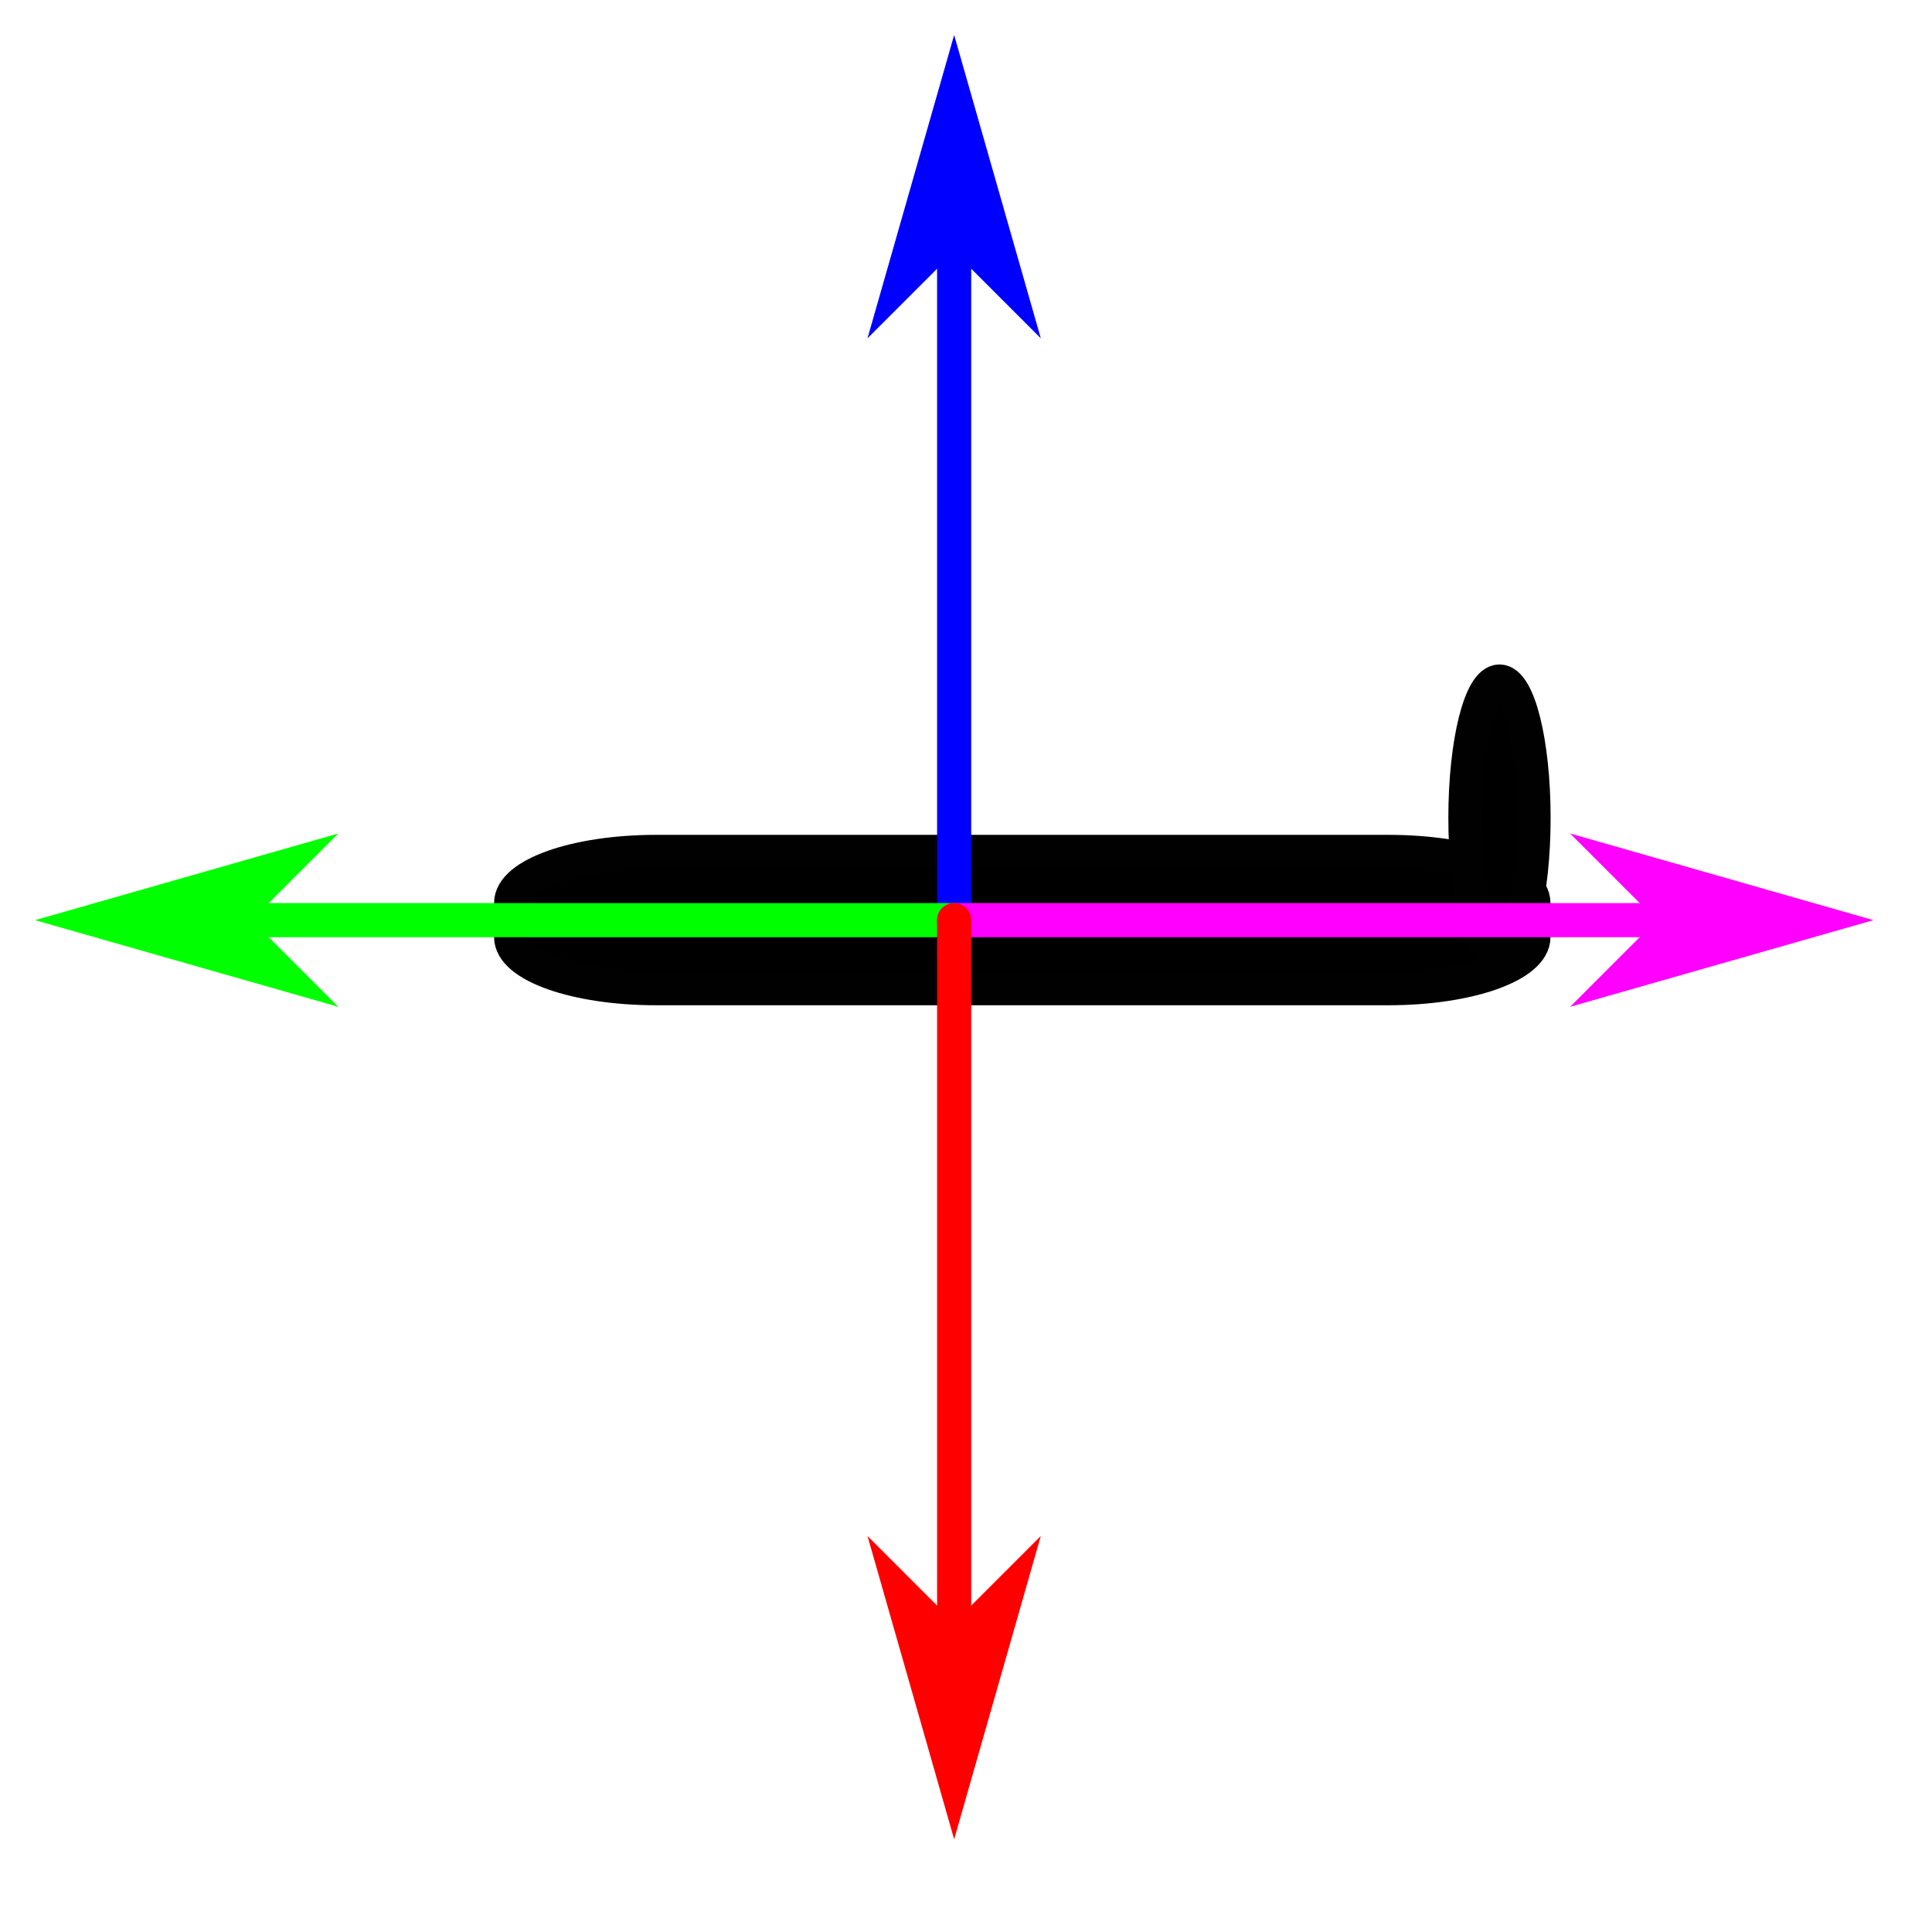
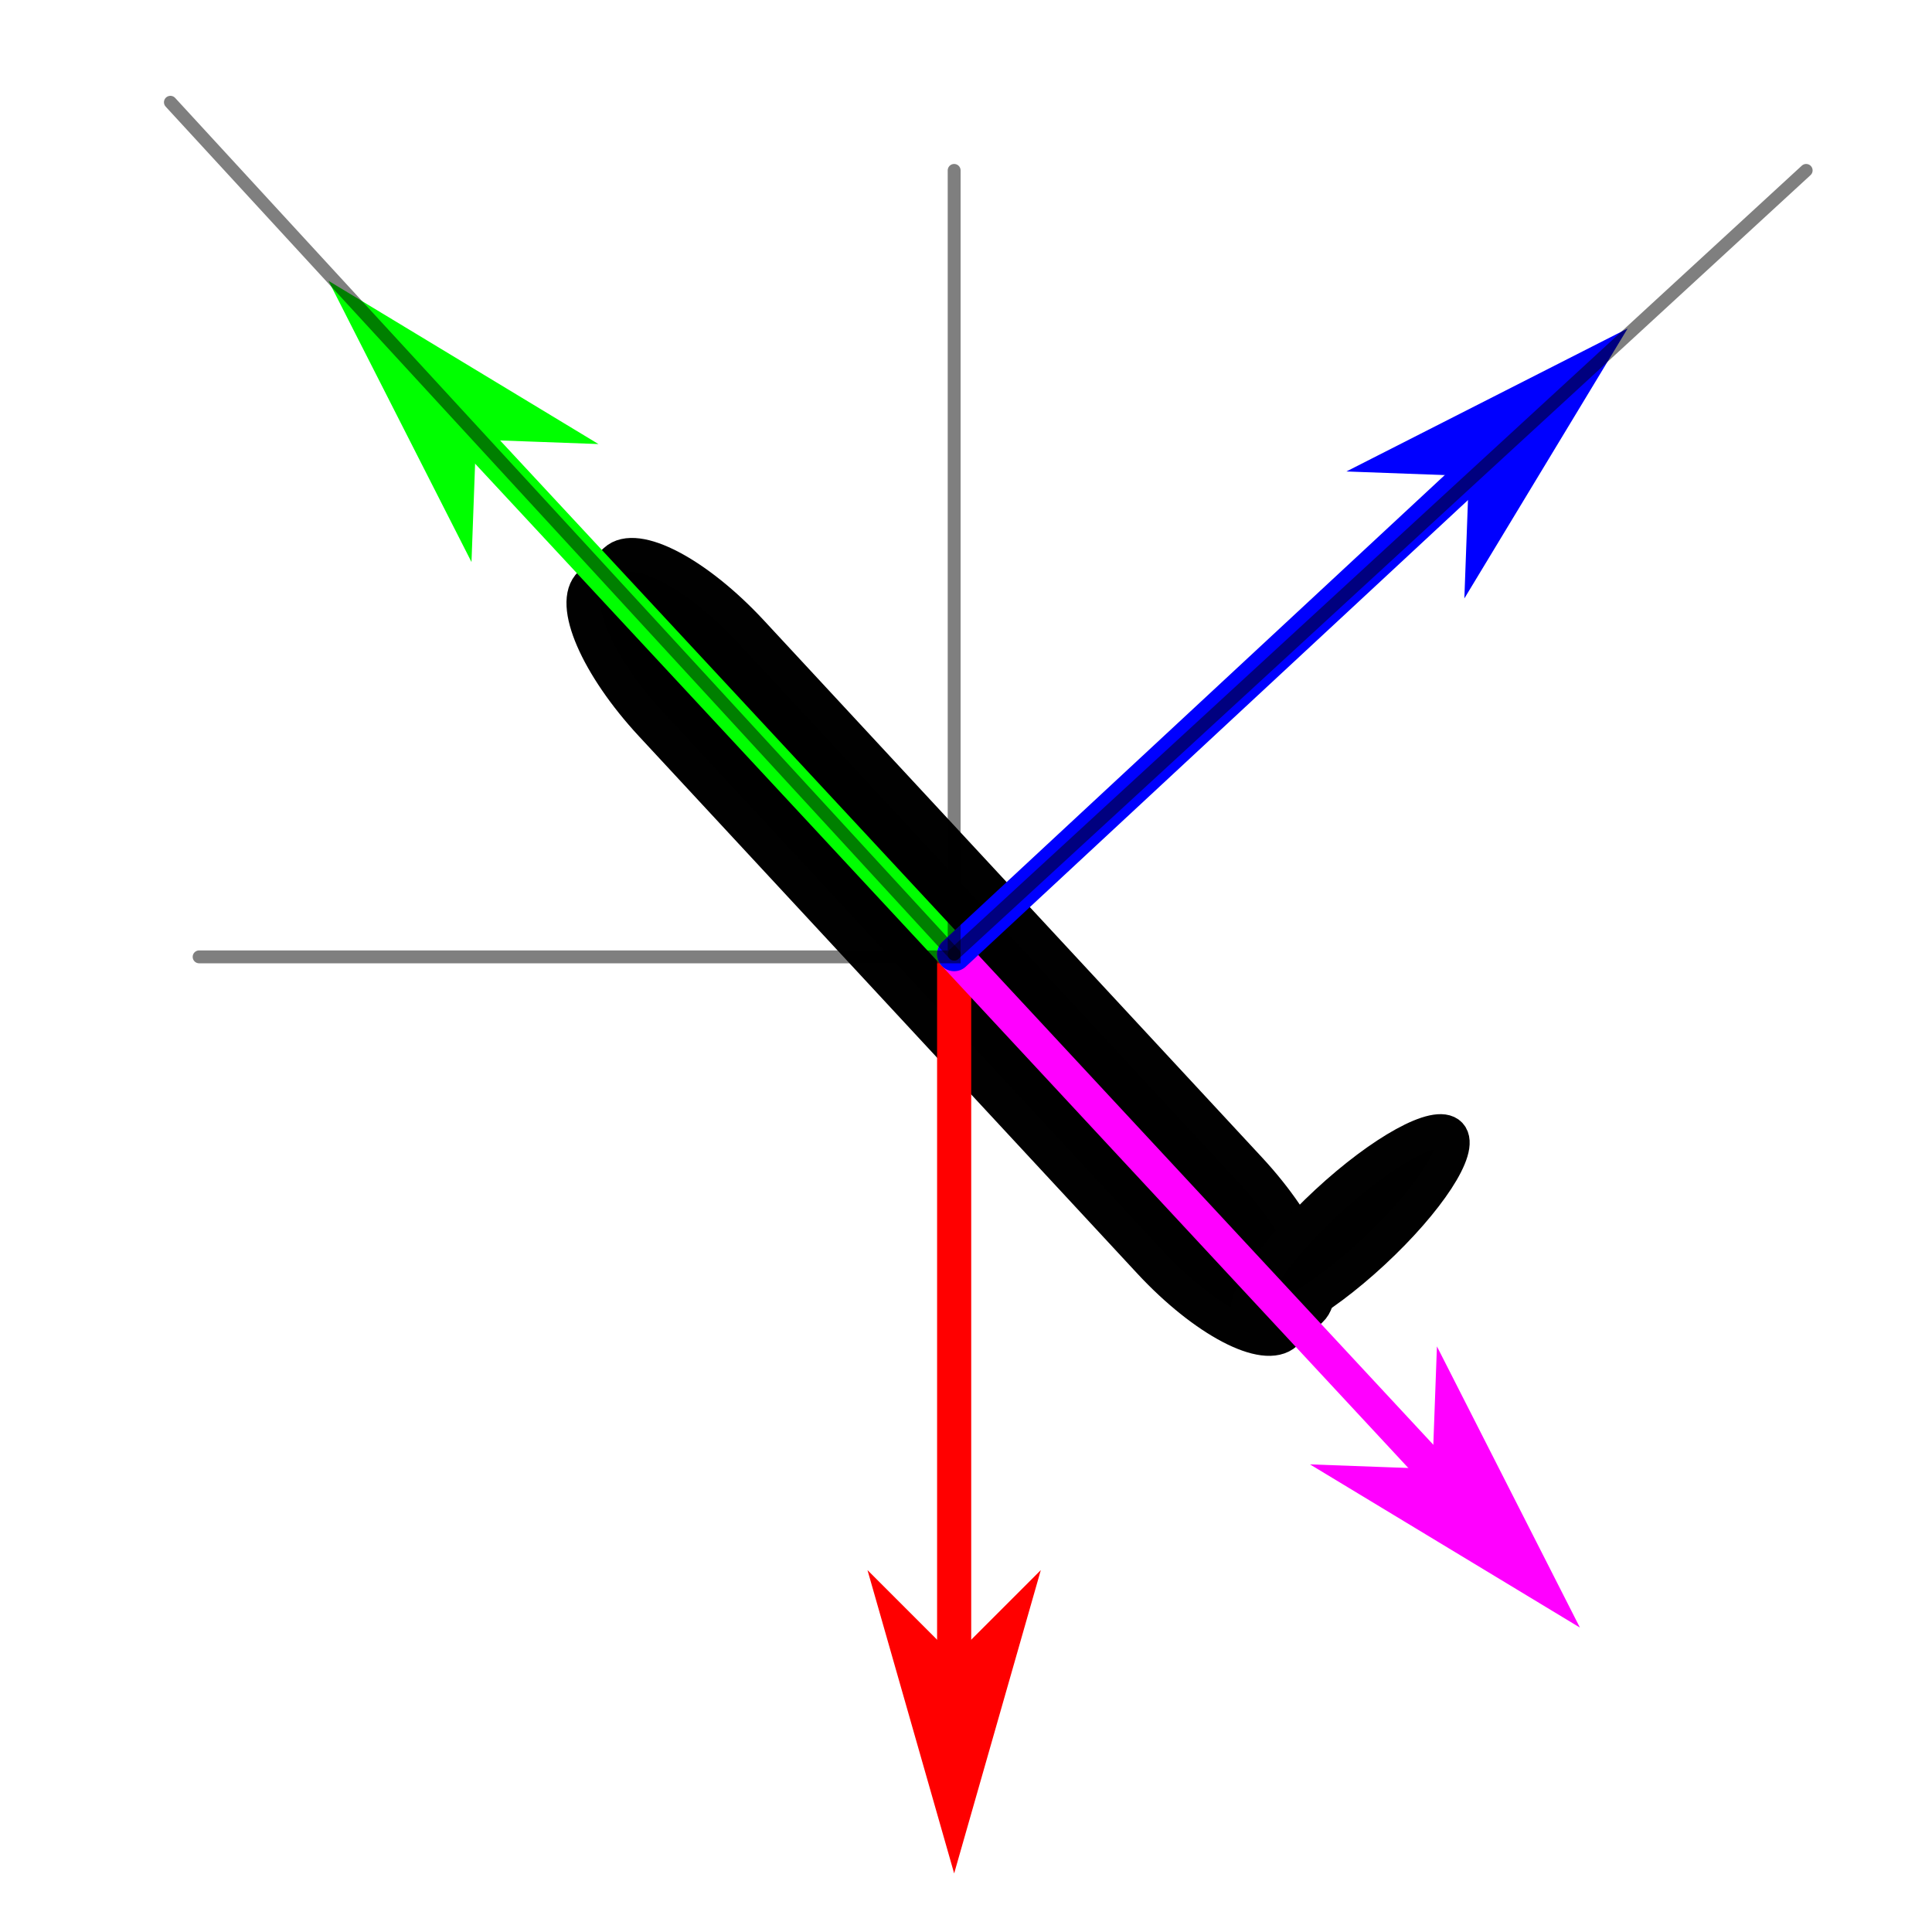
<svg xmlns="http://www.w3.org/2000/svg" width="15mm" height="15mm" viewBox="0 0 15 15" version="1.1" id="svg5">
  <defs id="defs2">
    <marker style="overflow:visible" id="marker2462" refX="0" refY="0" orient="auto">
      <path transform="matrix(0.4,0,0,0.4,4,0)" style="fill:#0000ff;fill-opacity:1;fill-rule:evenodd;stroke:#0000ff;stroke-width:1pt;stroke-opacity:1" d="M 0,0 5,-5 -12.5,0 5,5 Z" id="path2460" />
    </marker>
    <marker style="overflow:visible" id="marker2130" refX="0" refY="0" orient="auto">
      <path transform="matrix(0.4,0,0,0.4,4,0)" style="fill:#ff0000;fill-opacity:1;fill-rule:evenodd;stroke:#ff0000;stroke-width:1pt;stroke-opacity:1" d="M 0,0 5,-5 -12.5,0 5,5 Z" id="path1873" />
    </marker>
    <marker style="overflow:visible" id="Arrow1Mstart" refX="0" refY="0" orient="auto">
      <path transform="matrix(0.4,0,0,0.4,4,0)" style="fill:context-stroke;fill-rule:evenodd;stroke:context-stroke;stroke-width:1pt" d="M 0,0 5,-5 -12.5,0 5,5 Z" id="path993" />
    </marker>
    <marker style="overflow:visible" id="Arrow1Lstart" refX="0" refY="0" orient="auto">
      <path transform="matrix(0.8,0,0,0.8,10,0)" style="fill:context-stroke;fill-rule:evenodd;stroke:context-stroke;stroke-width:1pt" d="M 0,0 5,-5 -12.5,0 5,5 Z" id="path987" />
    </marker>
    <marker style="overflow:visible" id="Arrow1Mstart-0" refX="0" refY="0" orient="auto">
      <path transform="matrix(0.4,0,0,0.4,4,0)" style="fill:context-stroke;fill-rule:evenodd;stroke:context-stroke;stroke-width:1pt" d="M 0,0 5,-5 -12.5,0 5,5 Z" id="path993-4" />
    </marker>
    <marker style="overflow:visible" id="marker2130-6" refX="0" refY="0" orient="auto">
      <path transform="matrix(0.4,0,0,0.4,4,0)" style="fill:#0000ff;fill-opacity:1;fill-rule:evenodd;stroke:#0000ff;stroke-width:1pt;stroke-opacity:1" d="M 0,0 5,-5 -12.5,0 5,5 Z" id="path1873-9" />
    </marker>
    <marker style="overflow:visible" id="marker2130-8" refX="0" refY="0" orient="auto">
      <path transform="matrix(0.4,0,0,0.4,4,0)" style="fill:#ff0000;fill-opacity:1;fill-rule:evenodd;stroke:#ff0000;stroke-width:1pt;stroke-opacity:1" d="M 0,0 5,-5 -12.5,0 5,5 Z" id="path1873-4" />
    </marker>
    <marker style="overflow:visible" id="marker2130-8-4" refX="0" refY="0" orient="auto">
      <path transform="matrix(0.4,0,0,0.4,4,0)" style="fill:#00ff00;fill-opacity:1;fill-rule:evenodd;stroke:#00ff00;stroke-width:1pt;stroke-opacity:1" d="M 0,0 5,-5 -12.5,0 5,5 Z" id="path1873-4-4" />
    </marker>
    <marker style="overflow:visible" id="marker2130-8-4-7" refX="0" refY="0" orient="auto">
      <path transform="matrix(0.4,0,0,0.4,4,0)" style="fill:#ff00ff;fill-opacity:1;fill-rule:evenodd;stroke:#ff00ff;stroke-width:1pt;stroke-opacity:1" d="M 0,0 5,-5 -12.5,0 5,5 Z" id="path1873-4-4-2" />
    </marker>
    <marker style="overflow:visible" id="marker2130-8-4-6" refX="0" refY="0" orient="auto">
      <path transform="matrix(0.4,0,0,0.4,4,0)" style="fill:#00ff00;fill-opacity:1;fill-rule:evenodd;stroke:#00ff00;stroke-width:1pt;stroke-opacity:1" d="M 0,0 5,-5 -12.5,0 5,5 Z" id="path1873-4-4-9" />
    </marker>
    <marker style="overflow:visible" id="marker2130-8-4-7-1" refX="0" refY="0" orient="auto">
      <path transform="matrix(0.4,0,0,0.4,4,0)" style="fill:#ff00ff;fill-opacity:1;fill-rule:evenodd;stroke:#ff00ff;stroke-width:1pt;stroke-opacity:1" d="M 0,0 5,-5 -12.5,0 5,5 Z" id="path1873-4-4-2-3" />
    </marker>
    <marker style="overflow:visible" id="marker2130-8-4-7-1-4" refX="0" refY="0" orient="auto">
      <path transform="matrix(0.4,0,0,0.4,4,0)" style="fill:#ff00ff;fill-opacity:1;fill-rule:evenodd;stroke:#ff00ff;stroke-width:1pt;stroke-opacity:1" d="M 0,0 5,-5 -12.5,0 5,5 Z" id="path1873-4-4-2-3-4" />
    </marker>
    <marker style="overflow:visible" id="marker2130-6-5" refX="0" refY="0" orient="auto">
      <path transform="matrix(0.4,0,0,0.4,4,0)" style="fill:#0000ff;fill-opacity:1;fill-rule:evenodd;stroke:#0000ff;stroke-width:1pt;stroke-opacity:1" d="M 0,0 5,-5 -12.5,0 5,5 Z" id="path1873-9-7" />
    </marker>
    <marker style="overflow:visible" id="marker2130-8-4-6-3" refX="0" refY="0" orient="auto">
      <path transform="matrix(0.4,0,0,0.4,4,0)" style="fill:#00ff00;fill-opacity:1;fill-rule:evenodd;stroke:#00ff00;stroke-width:1pt;stroke-opacity:1" d="M 0,0 5,-5 -12.5,0 5,5 Z" id="path1873-4-4-9-8" />
    </marker>
    <marker style="overflow:visible" id="marker2130-1" refX="0" refY="0" orient="auto">
      <path transform="matrix(0.4,0,0,0.4,4,0)" style="fill:#ff0000;fill-opacity:1;fill-rule:evenodd;stroke:#ff0000;stroke-width:1pt;stroke-opacity:1" d="M 0,0 5,-5 -12.5,0 5,5 Z" id="path1873-5" />
    </marker>
+     <marker style="overflow:visible" id="marker2130-8-4-3" refX="0" refY="0" orient="auto">
+       <path transform="matrix(0.4,0,0,0.4,4,0)" style="fill:#00ff00;fill-opacity:1;fill-rule:evenodd;stroke:#00ff00;stroke-width:1pt;stroke-opacity:1" d="M 0,0 5,-5 -12.5,0 5,5 Z" id="path1873-4-4-1" />
+     </marker>
+     <marker style="overflow:visible" id="marker2462-0" refX="0" refY="0" orient="auto">
+       <path transform="matrix(0.4,0,0,0.4,4,0)" style="fill:#0000ff;fill-opacity:1;fill-rule:evenodd;stroke:#0000ff;stroke-width:1pt;stroke-opacity:1" d="M 0,0 5,-5 -12.5,0 5,5 Z" id="path2460-2" />
+     </marker>
+     <marker style="overflow:visible" id="marker2130-8-4-7-3" refX="0" refY="0" orient="auto">
+       <path transform="matrix(0.4,0,0,0.4,4,0)" style="fill:#ff00ff;fill-opacity:1;fill-rule:evenodd;stroke:#ff00ff;stroke-width:1pt;stroke-opacity:1" d="M 0,0 5,-5 -12.5,0 5,5 Z" id="path1873-4-4-2-7" />
+     </marker>
+     <marker style="overflow:visible" id="marker2130-8-1" refX="0" refY="0" orient="auto">
+       <path transform="matrix(0.4,0,0,0.4,4,0)" style="fill:#ff0000;fill-opacity:1;fill-rule:evenodd;stroke:#ff0000;stroke-width:1pt;stroke-opacity:1" d="M 0,0 5,-5 -12.5,0 5,5 Z" id="path1873-4-8" />
+     </marker>
  </defs>
-   <g id="layer1" style="display:inline">
+   <g id="layer1" style="display:none">
    <text xml:space="preserve" style="font-style:normal;font-weight:normal;font-size:3.528px;line-height:1.25;font-family:sans-serif;fill:#000000;fill-opacity:1;stroke:none;stroke-width:0.265" x="17.507" y="8.232" id="text86-7-2">
      <tspan id="tspan84-9-3" x="17.507" y="8.232" style="font-size:3.528px;stroke-width:0.265">1</tspan>
    </text>
    <rect style="fill:none;fill-rule:evenodd;stroke:#000000;stroke-width:0.265;stroke-opacity:1" id="rect88-8-9-4-8" width="3.969" height="3.969" x="16.669" y="5.027" ry="1.323" />
    <path style="fill:#808080;fill-opacity:1;stroke:#808080;stroke-width:0.265px;stroke-linecap:round;stroke-linejoin:miter;stroke-opacity:1;marker-start:url(#Arrow1Mstart)" d="m 51.594,23.283 h 3.969" id="path1306" />
    <path style="fill:#808080;fill-opacity:1;stroke:#808080;stroke-width:0.265px;stroke-linecap:round;stroke-linejoin:miter;stroke-opacity:1;marker-start:url(#Arrow1Mstart-0)" d="m 55.562,27.252 v -3.969" id="path1306-7" />
    <text xml:space="preserve" style="font-style:normal;font-variant:normal;font-weight:normal;font-stretch:normal;font-size:3.528px;line-height:1.25;font-family:Helvetica;-inkscape-font-specification:Helvetica;fill:#808080;fill-opacity:1;stroke:none;stroke-width:0.265" x="53.579" y="30.337" id="text3580">
      <tspan id="tspan3578" style="font-style:normal;font-variant:normal;font-weight:normal;font-stretch:normal;font-size:3.528px;font-family:Helvetica;-inkscape-font-specification:Helvetica;fill:#808080;fill-opacity:1;stroke-width:0.265" x="53.579" y="30.337">z<tspan style="font-size:65%;baseline-shift:sub;fill:#808080;fill-opacity:1" id="tspan8918">h</tspan>
      </tspan>
    </text>
    <text xml:space="preserve" style="font-style:normal;font-variant:normal;font-weight:normal;font-stretch:normal;font-size:3.528px;line-height:1.25;font-family:Helvetica;-inkscape-font-specification:Helvetica;fill:#808080;fill-opacity:1;stroke:none;stroke-width:0.265" x="47.399" y="23.943" id="text3580-0">
      <tspan id="tspan3578-5" style="font-style:normal;font-variant:normal;font-weight:normal;font-stretch:normal;font-size:3.528px;font-family:Helvetica;-inkscape-font-specification:Helvetica;fill:#808080;fill-opacity:1;stroke-width:0.265" x="47.399" y="23.943">x<tspan style="font-size:65%;baseline-shift:sub;fill:#808080;fill-opacity:1" id="tspan8918-0">h</tspan>
      </tspan>
    </text>
    <g id="g1281" transform="translate(-38.36458,-45.24375)">
      <rect style="fill:#000000;fill-opacity:1;stroke:#010101;stroke-width:0.265;stroke-linecap:round;stroke-linejoin:round" id="rect1277" width="7.937" height="1.058" x="42.333" y="51.858" rx="1.124" ry="0.397" />
      <rect style="fill:#000000;fill-opacity:1;stroke:#010101;stroke-width:0.265;stroke-linecap:round;stroke-linejoin:round" id="rect1279" width="0.529" height="2.117" x="49.742" y="50.535" rx="1.124" ry="1.323" />
    </g>
    <path style="fill:none;stroke:#0000ff;stroke-width:0.265;stroke-linecap:round;stroke-linejoin:miter;stroke-miterlimit:4;stroke-dasharray:none;stroke-opacity:1;marker-start:url(#marker2130-6)" d="M 7.408,0.794 V 7.408" id="path1286-9" />
    <path style="display:inline;fill:none;stroke:#00ff00;stroke-width:0.265;stroke-linecap:round;stroke-linejoin:miter;stroke-miterlimit:4;stroke-dasharray:none;stroke-opacity:1;marker-start:url(#marker2130-8-4-6)" d="M 0.794,7.144 H 7.408" id="path1286-1-6-6" />
    <path style="display:inline;fill:#ff00ff;fill-opacity:1;stroke:#ff00ff;stroke-width:0.265;stroke-linecap:round;stroke-linejoin:miter;stroke-miterlimit:4;stroke-dasharray:none;stroke-opacity:1;marker-start:url(#marker2130-8-4-7-1)" d="M 14.023,7.144 H 7.408" id="path1286-1-6-4-9" />
    <path style="fill:none;stroke:#ff0000;stroke-width:0.265;stroke-linecap:round;stroke-linejoin:miter;stroke-miterlimit:4;stroke-dasharray:none;stroke-opacity:1;marker-start:url(#marker2130)" d="M 7.408,13.758 V 7.144" id="path1286" />
  </g>
  <g id="layer2" style="display:none">
    <path style="fill:none;fill-opacity:0.937;stroke:#000000;stroke-width:0.3;stroke-linecap:round;stroke-linejoin:round;stroke-miterlimit:4;stroke-dasharray:none;stroke-opacity:0.5" id="path883" d="M 9.19,14.172 A 13.229,13.229 0 0 1 9.384,0.84" />
    <text xml:space="preserve" style="font-style:normal;font-weight:normal;font-size:3.528px;line-height:1.25;font-family:sans-serif;fill:#000000;fill-opacity:1;stroke:none;stroke-width:0.265" x="16.714" y="9.82" id="text86-7-2-70">
      <tspan id="tspan84-9-3-8" x="16.714" y="9.82" style="font-size:3.528px;stroke-width:0.265">3</tspan>
    </text>
    <rect style="fill:none;fill-rule:evenodd;stroke:#000000;stroke-width:0.265;stroke-opacity:1" id="rect88-8-9-4-8-6" width="3.969" height="3.969" x="15.875" y="6.615" ry="1.323" />
    <g id="g1396-1-8" transform="rotate(90,49.2125,10.58333)">
      <rect style="fill:#000000;fill-opacity:1;stroke:#010101;stroke-width:0.265;stroke-linecap:round;stroke-linejoin:round" id="rect958-0-0" width="7.937" height="1.058" x="42.333" y="51.858" rx="1.124" ry="0.397" />
      <rect style="fill:#000000;fill-opacity:1;stroke:#010101;stroke-width:0.265;stroke-linecap:round;stroke-linejoin:round" id="rect1276-6-2" width="0.529" height="2.117" x="49.742" y="50.535" rx="1.124" ry="1.323" />
    </g>
    <path style="fill:none;stroke:#ff0000;stroke-width:0.265;stroke-linecap:round;stroke-linejoin:miter;stroke-miterlimit:4;stroke-dasharray:none;stroke-opacity:1;marker-start:url(#marker2130-8)" d="M 7.408,14.023 V 7.408" id="path1286-1" />
    <path style="display:inline;fill:none;stroke:#00ff00;stroke-width:0.265;stroke-linecap:round;stroke-linejoin:miter;stroke-miterlimit:4;stroke-dasharray:none;stroke-opacity:1;marker-start:url(#marker2130-8-4)" d="M 7.408,0.794 V 7.408" id="path1286-1-6" />
    <path style="display:inline;fill:#ff00ff;fill-opacity:1;stroke:#ff00ff;stroke-width:0.265;stroke-linecap:round;stroke-linejoin:miter;stroke-miterlimit:4;stroke-dasharray:none;stroke-opacity:1;marker-start:url(#marker2130-8-4-7)" d="M 7.938,14.023 V 7.408" id="path1286-1-6-4" />
    <path style="fill:none;stroke:#0000ff;stroke-width:0.265;stroke-linecap:round;stroke-linejoin:miter;stroke-miterlimit:4;stroke-dasharray:none;stroke-opacity:1;marker-start:url(#marker2462)" d="M 14.023,7.408 H 7.408" id="path2458" />
  </g>
  <g id="layer3" style="display:none">
    <g id="g1396-1-1" transform="matrix(-1,0,0,1,85.19583,-47.625)">
      <rect style="fill:#000000;fill-opacity:1;stroke:#010101;stroke-width:0.265;stroke-linecap:round;stroke-linejoin:round" id="rect958-0-4" width="7.937" height="1.058" x="42.333" y="51.858" rx="1.124" ry="0.397" />
      <rect style="fill:#000000;fill-opacity:1;stroke:#010101;stroke-width:0.265;stroke-linecap:round;stroke-linejoin:round" id="rect1276-6-9" width="0.529" height="2.117" x="49.742" y="50.535" rx="1.124" ry="1.323" />
    </g>
    <text xml:space="preserve" style="font-style:normal;font-weight:normal;font-size:3.528px;line-height:1.25;font-family:sans-serif;fill:#000000;fill-opacity:1;stroke:none;stroke-width:0.265" x="16.449" y="9.555" id="text86-7-2-7">
      <tspan id="tspan84-9-3-1" x="16.449" y="9.555" style="font-size:3.528px;stroke-width:0.265">3</tspan>
    </text>
    <rect style="fill:none;fill-rule:evenodd;stroke:#000000;stroke-width:0.265;stroke-opacity:1" id="rect88-8-9-4-8-3" width="3.969" height="3.969" x="15.61" y="6.35" ry="1.323" />
    <g id="g1396-1" transform="rotate(180,26.9875,29.76563)">
      <rect style="fill:#000000;fill-opacity:1;stroke:#010101;stroke-width:0.265;stroke-linecap:round;stroke-linejoin:round" id="rect958-0" width="7.937" height="1.058" x="42.333" y="51.858" rx="1.124" ry="0.397" />
      <rect style="fill:#000000;fill-opacity:1;stroke:#010101;stroke-width:0.265;stroke-linecap:round;stroke-linejoin:round" id="rect1276-6" width="0.529" height="2.117" x="49.742" y="50.535" rx="1.124" ry="1.323" />
    </g>
    <path style="display:inline;fill:none;stroke:#00ff00;stroke-width:0.265;stroke-linecap:round;stroke-linejoin:miter;stroke-miterlimit:4;stroke-dasharray:none;stroke-opacity:1;marker-start:url(#marker2130-8-4-6-3)" d="M 14.023,7.144 H 7.408" id="path1286-1-6-6-0" />
    <path style="display:inline;fill:none;stroke:#0000ff;stroke-width:0.265;stroke-linecap:round;stroke-linejoin:miter;stroke-miterlimit:4;stroke-dasharray:none;stroke-opacity:1;marker-start:url(#marker2130-6-5)" d="M 6.879,13.758 V 7.144" id="path1286-9-2" />
    <path style="display:inline;fill:#ff00ff;fill-opacity:1;stroke:#ff00ff;stroke-width:0.265;stroke-linecap:round;stroke-linejoin:miter;stroke-miterlimit:4;stroke-dasharray:none;stroke-opacity:1;marker-start:url(#marker2130-8-4-7-1-4)" d="M 0.794,7.144 H 7.408" id="path1286-1-6-4-9-1" />
    <path style="display:inline;fill:none;stroke:#ff0000;stroke-width:0.265;stroke-linecap:round;stroke-linejoin:miter;stroke-miterlimit:4;stroke-dasharray:none;stroke-opacity:1;marker-start:url(#marker2130-1)" d="M 7.408,13.758 V 7.144" id="path1286-7" />
  </g>
+   <g id="layer4">
+     <g id="g1396-1-8-3" transform="rotate(47.15234,78.44004,-14.72525)" style="display:inline">
+       <rect style="fill:#000000;fill-opacity:1;stroke:#010101;stroke-width:0.265;stroke-linecap:round;stroke-linejoin:round" id="rect958-0-0-7" width="7.937" height="1.058" x="42.333" y="51.858" rx="1.124" ry="0.397" />
+       <rect style="fill:#000000;fill-opacity:1;stroke:#010101;stroke-width:0.265;stroke-linecap:round;stroke-linejoin:round" id="rect1276-6-2-4" width="0.529" height="2.117" x="49.742" y="50.535" rx="1.124" ry="1.323" />
+     </g>
+     <path style="display:inline;fill:none;stroke:#ff0000;stroke-width:0.265;stroke-linecap:round;stroke-linejoin:miter;stroke-miterlimit:4;stroke-dasharray:none;stroke-opacity:1;marker-start:url(#marker2130-8-1)" d="M 7.408,14.023 V 7.408" id="path1286-1-8" />
+     <path style="display:inline;fill:none;stroke:#00ff00;stroke-width:0.265;stroke-linecap:round;stroke-linejoin:miter;stroke-miterlimit:4;stroke-dasharray:none;stroke-opacity:1;marker-start:url(#marker2130-8-4-3)" d="M 2.906,2.563 7.408,7.408" id="path1286-1-6-0" />
+     <path style="display:inline;fill:#ff00ff;fill-opacity:1;stroke:#ff00ff;stroke-width:0.265;stroke-linecap:round;stroke-linejoin:miter;stroke-miterlimit:4;stroke-dasharray:none;stroke-opacity:1;marker-start:url(#marker2130-8-4-7-3)" d="M 11.911,12.254 7.408,7.408" id="path1286-1-6-4-4" />
+     <path style="display:inline;fill:none;stroke:#0000ff;stroke-width:0.265;stroke-linecap:round;stroke-linejoin:miter;stroke-miterlimit:4;stroke-dasharray:none;stroke-opacity:1;marker-start:url(#marker2462-0)" d="M 12.254,2.906 7.408,7.408" id="path2458-0" />
+     <path style="fill:#666666;stroke:#000000;stroke-width:0.1;stroke-linecap:round;stroke-linejoin:miter;stroke-opacity:0.5;stroke-miterlimit:4;stroke-dasharray:none" d="M 7.408,7.408 14.023,1.323 v 0" id="path243" />
+     <path style="fill:#666666;stroke:#000000;stroke-width:0.1;stroke-linecap:round;stroke-linejoin:miter;stroke-miterlimit:4;stroke-dasharray:none;stroke-opacity:0.5" d="M 1.323,0.794 7.408,7.408 v 0" id="path243-0" />
+     <path style="fill:none;stroke:#000000;stroke-width:0.1;stroke-linecap:round;stroke-linejoin:miter;stroke-miterlimit:4;stroke-dasharray:none;stroke-opacity:0.5" d="m 7.408,1.323 v 6.106 0 l -5.862,1e-7" id="path1232" />
+   </g>
</svg>
